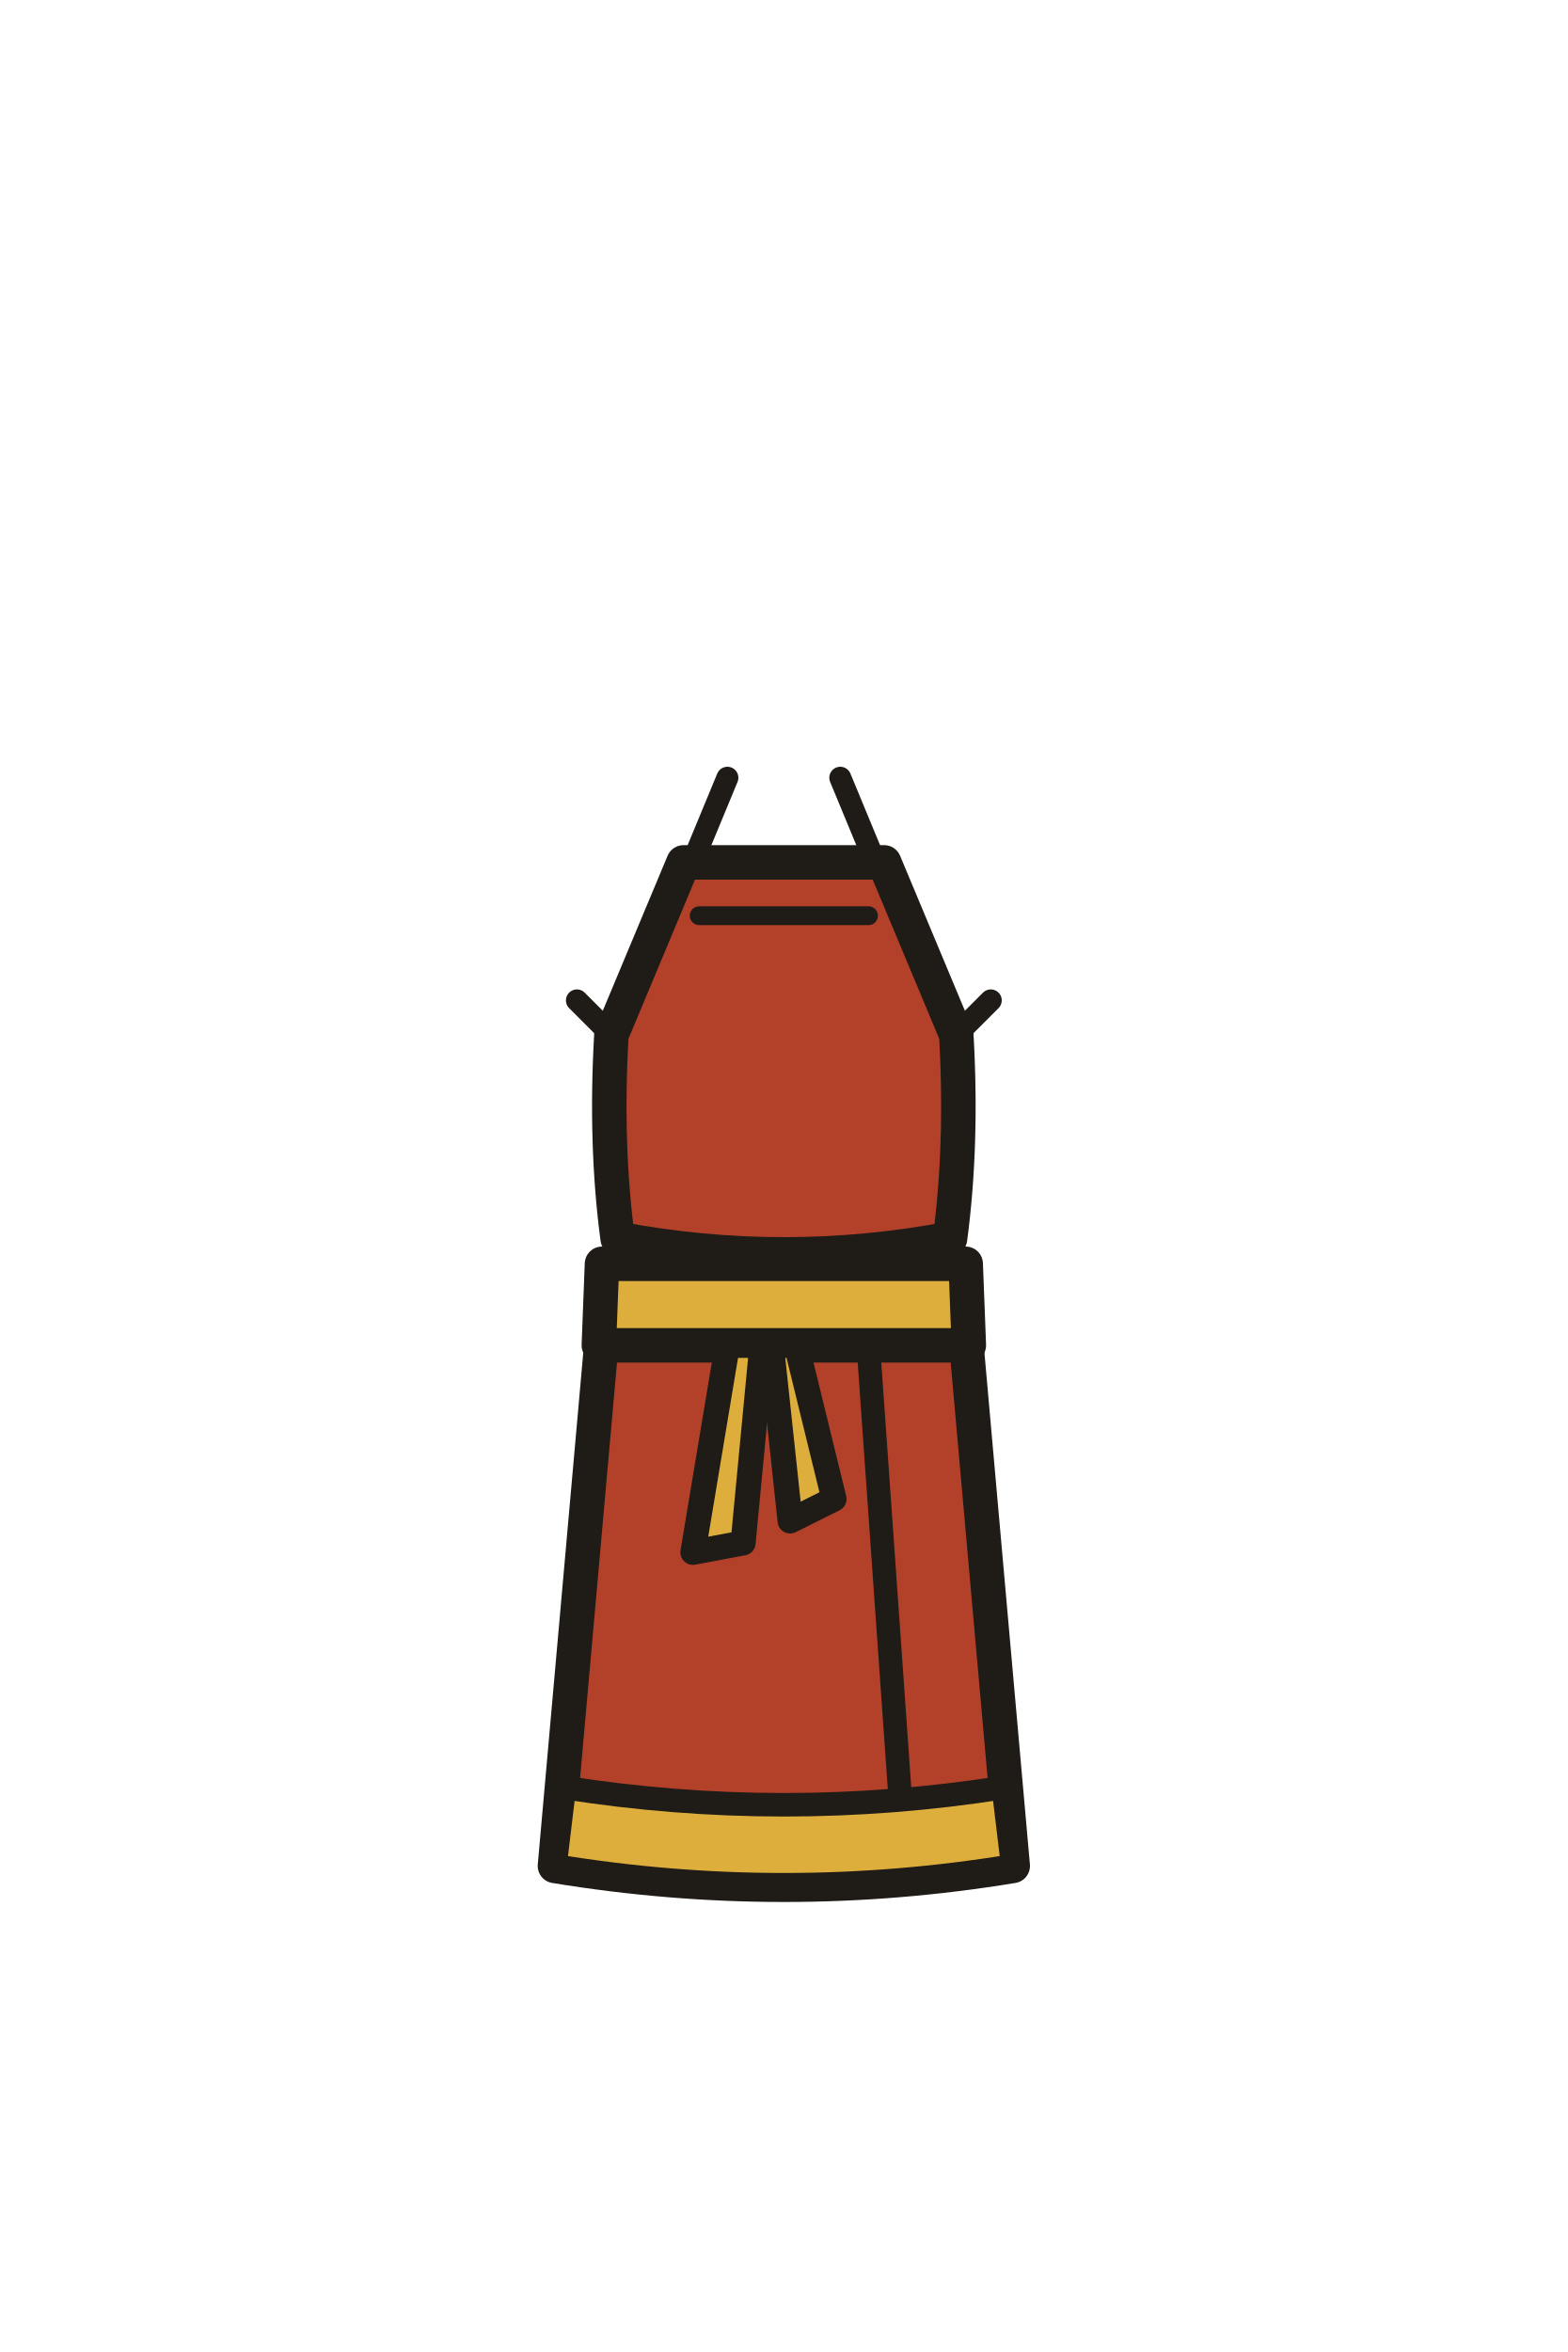
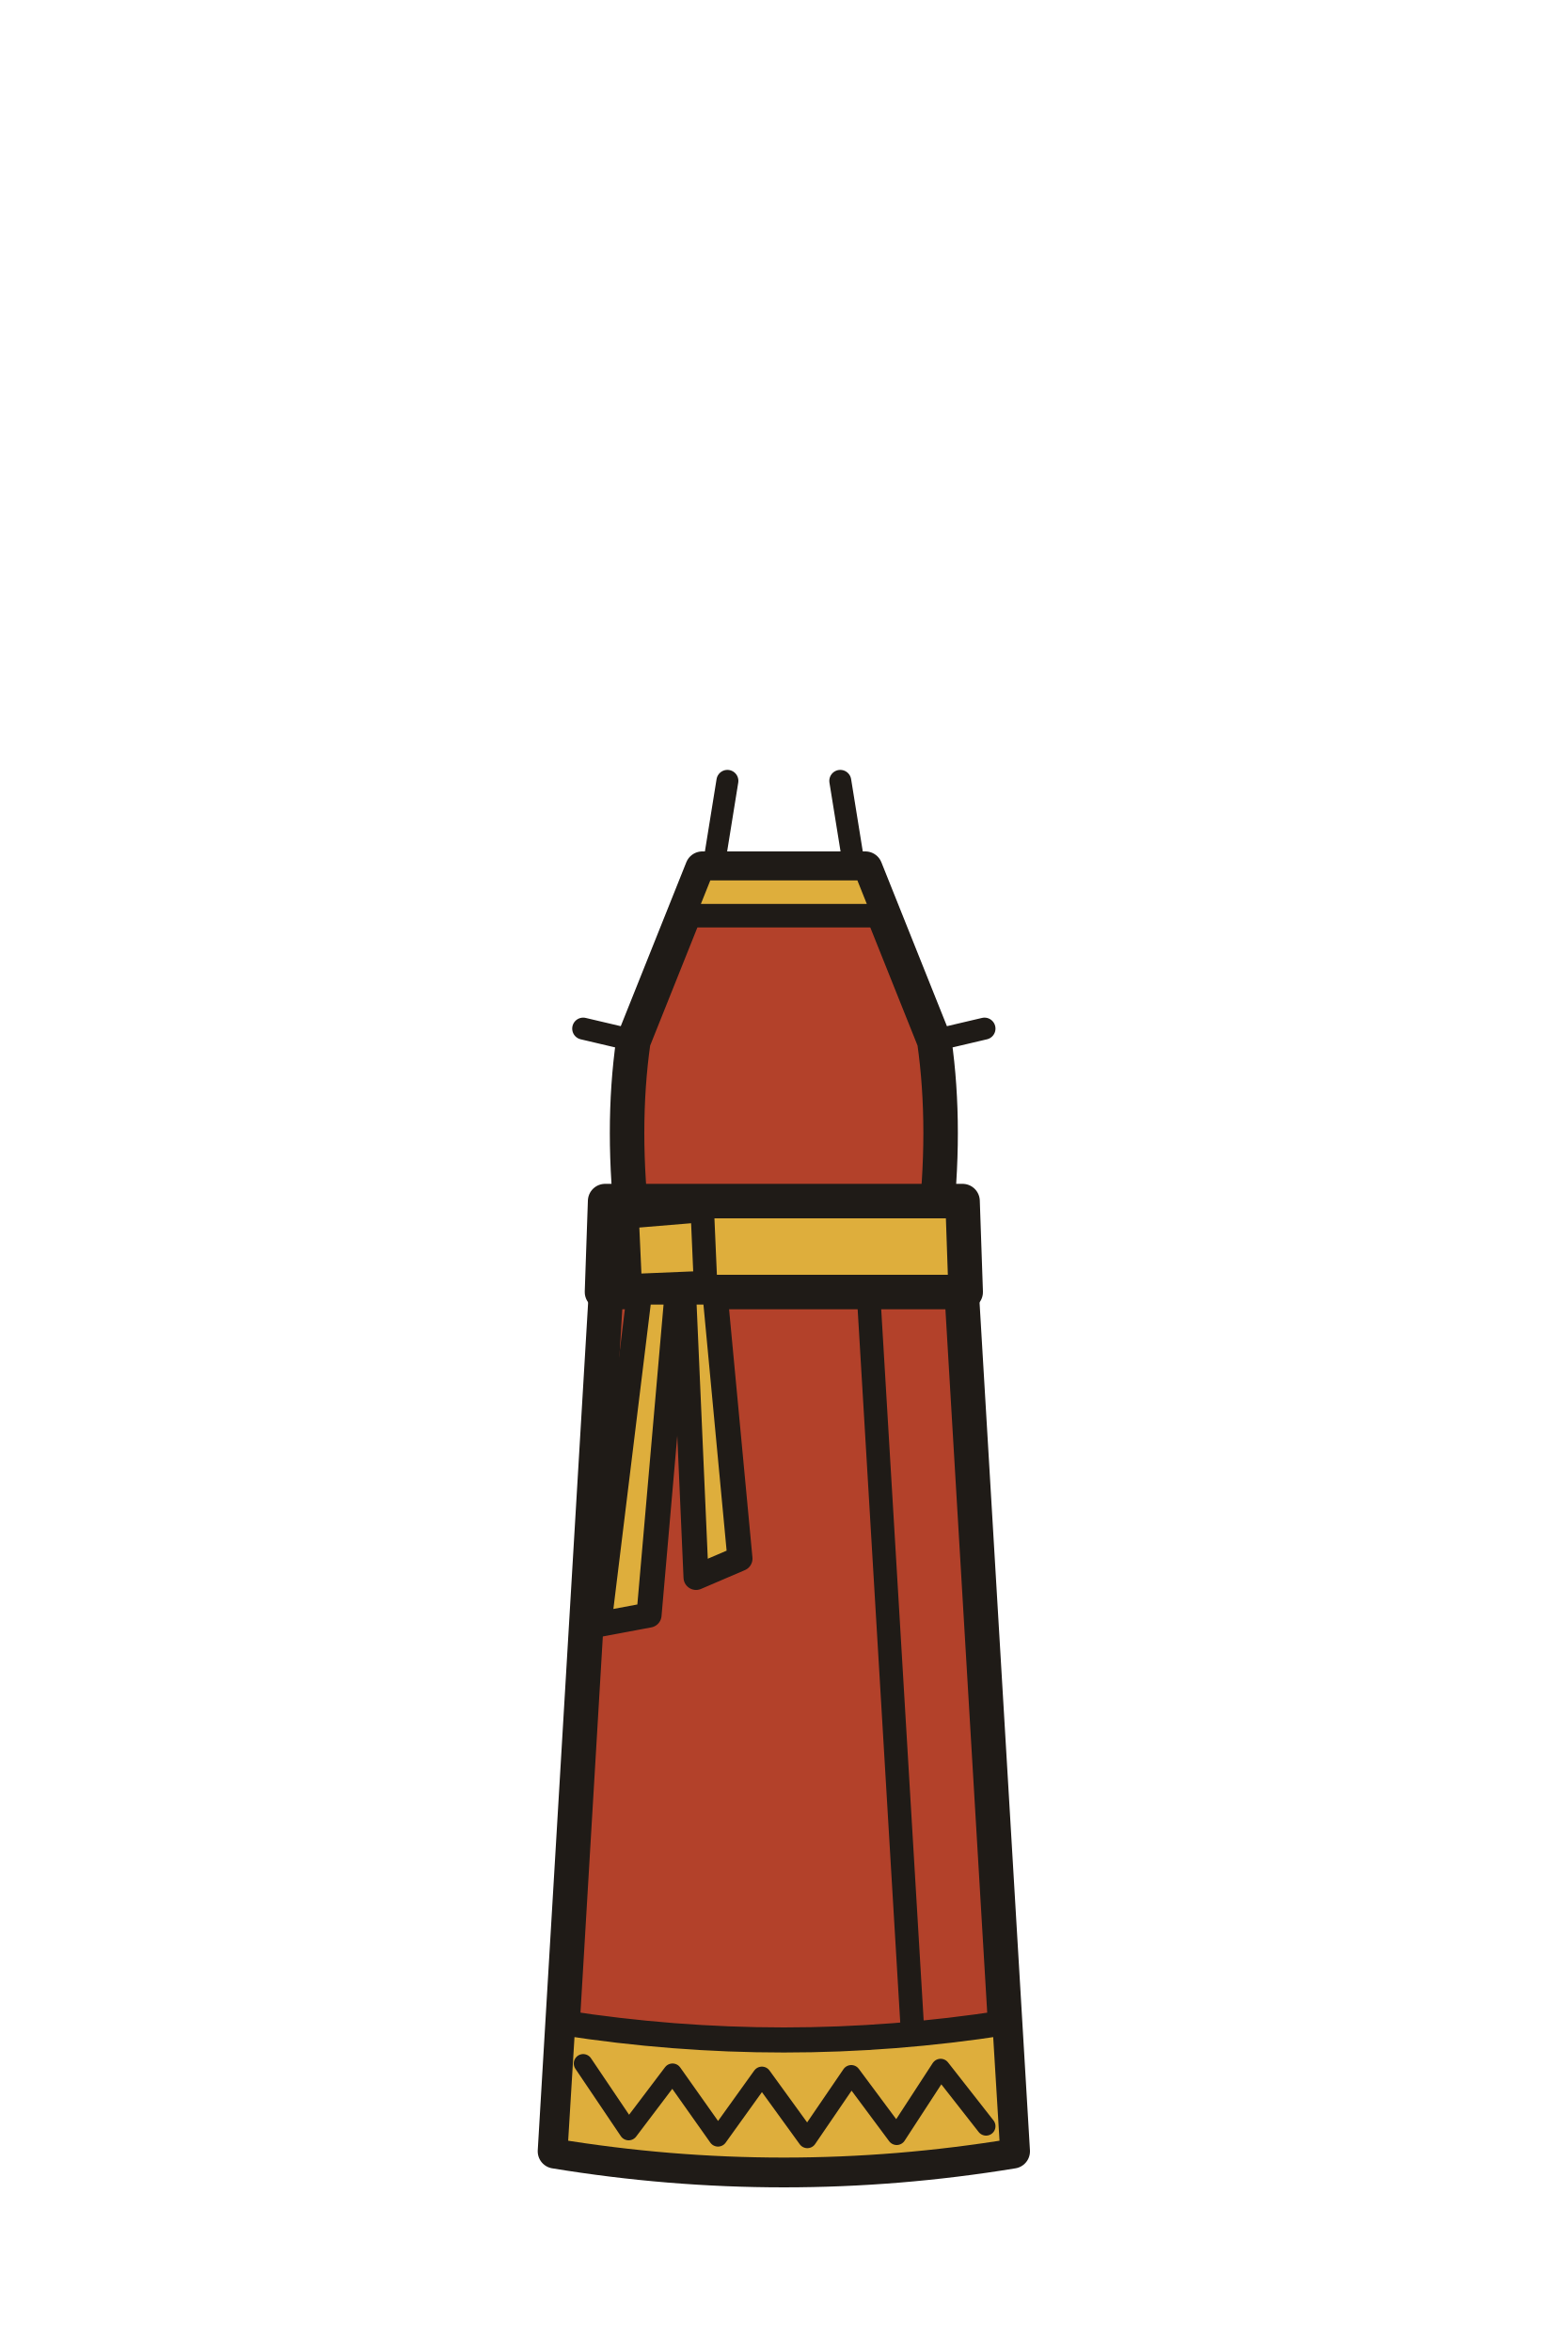
<svg xmlns="http://www.w3.org/2000/svg" viewBox="0 0 100 150">
  <g stroke="#1f1b17" stroke-width="2.2" stroke-linecap="round" stroke-linejoin="round">
-     <path d="M38.6,83 L61.4,83 L64.6,119 Q50,121.4 35.4,119Z" fill="#b3412a" />
-     <path d="M55.4,86 L57.8,120" fill="none" stroke-width="1.5" />
-     <path d="M36,114 Q50,116.2 64,114 L64.6,119 Q50,121.4 35.4,119Z" fill="#deae3c" stroke-width="1.5" />
-     <path d="M44,55.4 L46.4,49.6 M56,55.4 L53.6,49.6" fill="none" stroke-width="1.4" />
-     <path d="M43.6,55 L56.4,55 L61,66 Q61.4,73 60.6,79 Q50,81 39.4,79 Q38.6,73 39,66Z" fill="#b3412a" />
-     <path d="M39,66 L36.8,63.8 M61,66 L63.2,63.8" fill="none" stroke-width="1.4" />
-     <path d="M44.6,58.4 L55.4,58.4" fill="none" stroke-width="1.2" />
-     <path d="M38.4,80.6 L61.6,80.6 L61.8,85.8 L38.2,85.8Z" fill="#deae3c" />
-     <path d="M46.4,85.8 L44.2,99 L47.4,98.4 L48.6,85.8Z" fill="#deae3c" stroke-width="1.6" />
-     <path d="M49.2,85.8 L50.4,97 L53.2,95.6 L50.8,85.8Z" fill="#deae3c" stroke-width="1.6" />
+     <path d="M38.8,80 L61.2,80 L64.6,137.2 Q50,139.6 35.4,137.2Z" fill="#b3412a" />
+     <path d="M55.4,82.5 L58.2,129.4" fill="none" stroke-width="1.5" />
+     <path d="M35.9,129 Q50,131.2 64.1,129 L64.6,137.2 Q50,139.6 35.4,137.2Z" fill="#deae3c" stroke-width="1.6" />
+     <path d="M37.2,131.6 L40.1,135.9 L42.9,132.2 L45.8,136.3 L48.6,132.4 L51.5,136.4 L54.3,132.3 L57.2,136.2 L60.0,131.9 L62.9,135.6" fill="none" stroke-width="1.2" />
+     <path d="M45.4,56 L46.4,49.8 M54.6,56 L53.6,49.8 M40.6,66.4 L37.2,65.6 M59.4,66.4 L62.8,65.6" fill="none" stroke-width="1.4" />
+     <path d="M44.8,55.4 L55.2,55.4 L59.6,66.4 Q60.4,72 59.6,78.6 L40.4,78.6 Q39.6,72 40.4,66.4Z" fill="#b3412a" />
+     <path d="M44.8,55.4 L55.2,55.4 L56.4,58.4 L43.6,58.4Z" fill="#deae3c" stroke-width="1.5" />
+     <path d="M38.6,76.6 L61.4,76.6 L61.6,82.4 L38.4,82.4Z" fill="#deae3c" />
+     <path d="M40.8,82.4 L38.2,103.6 L41.4,103 L43.2,82.4Z" fill="#deae3c" stroke-width="1.6" />
+     <path d="M43.6,82.4 L44.4,100.6 L47.2,99.4 L45.6,82.4Z" fill="#deae3c" stroke-width="1.6" />
+     <path d="M40,77.6 L44.8,77.2 L45,81.8 L40.2,82Z" fill="#deae3c" stroke-width="1.5" />
  </g>
</svg>
